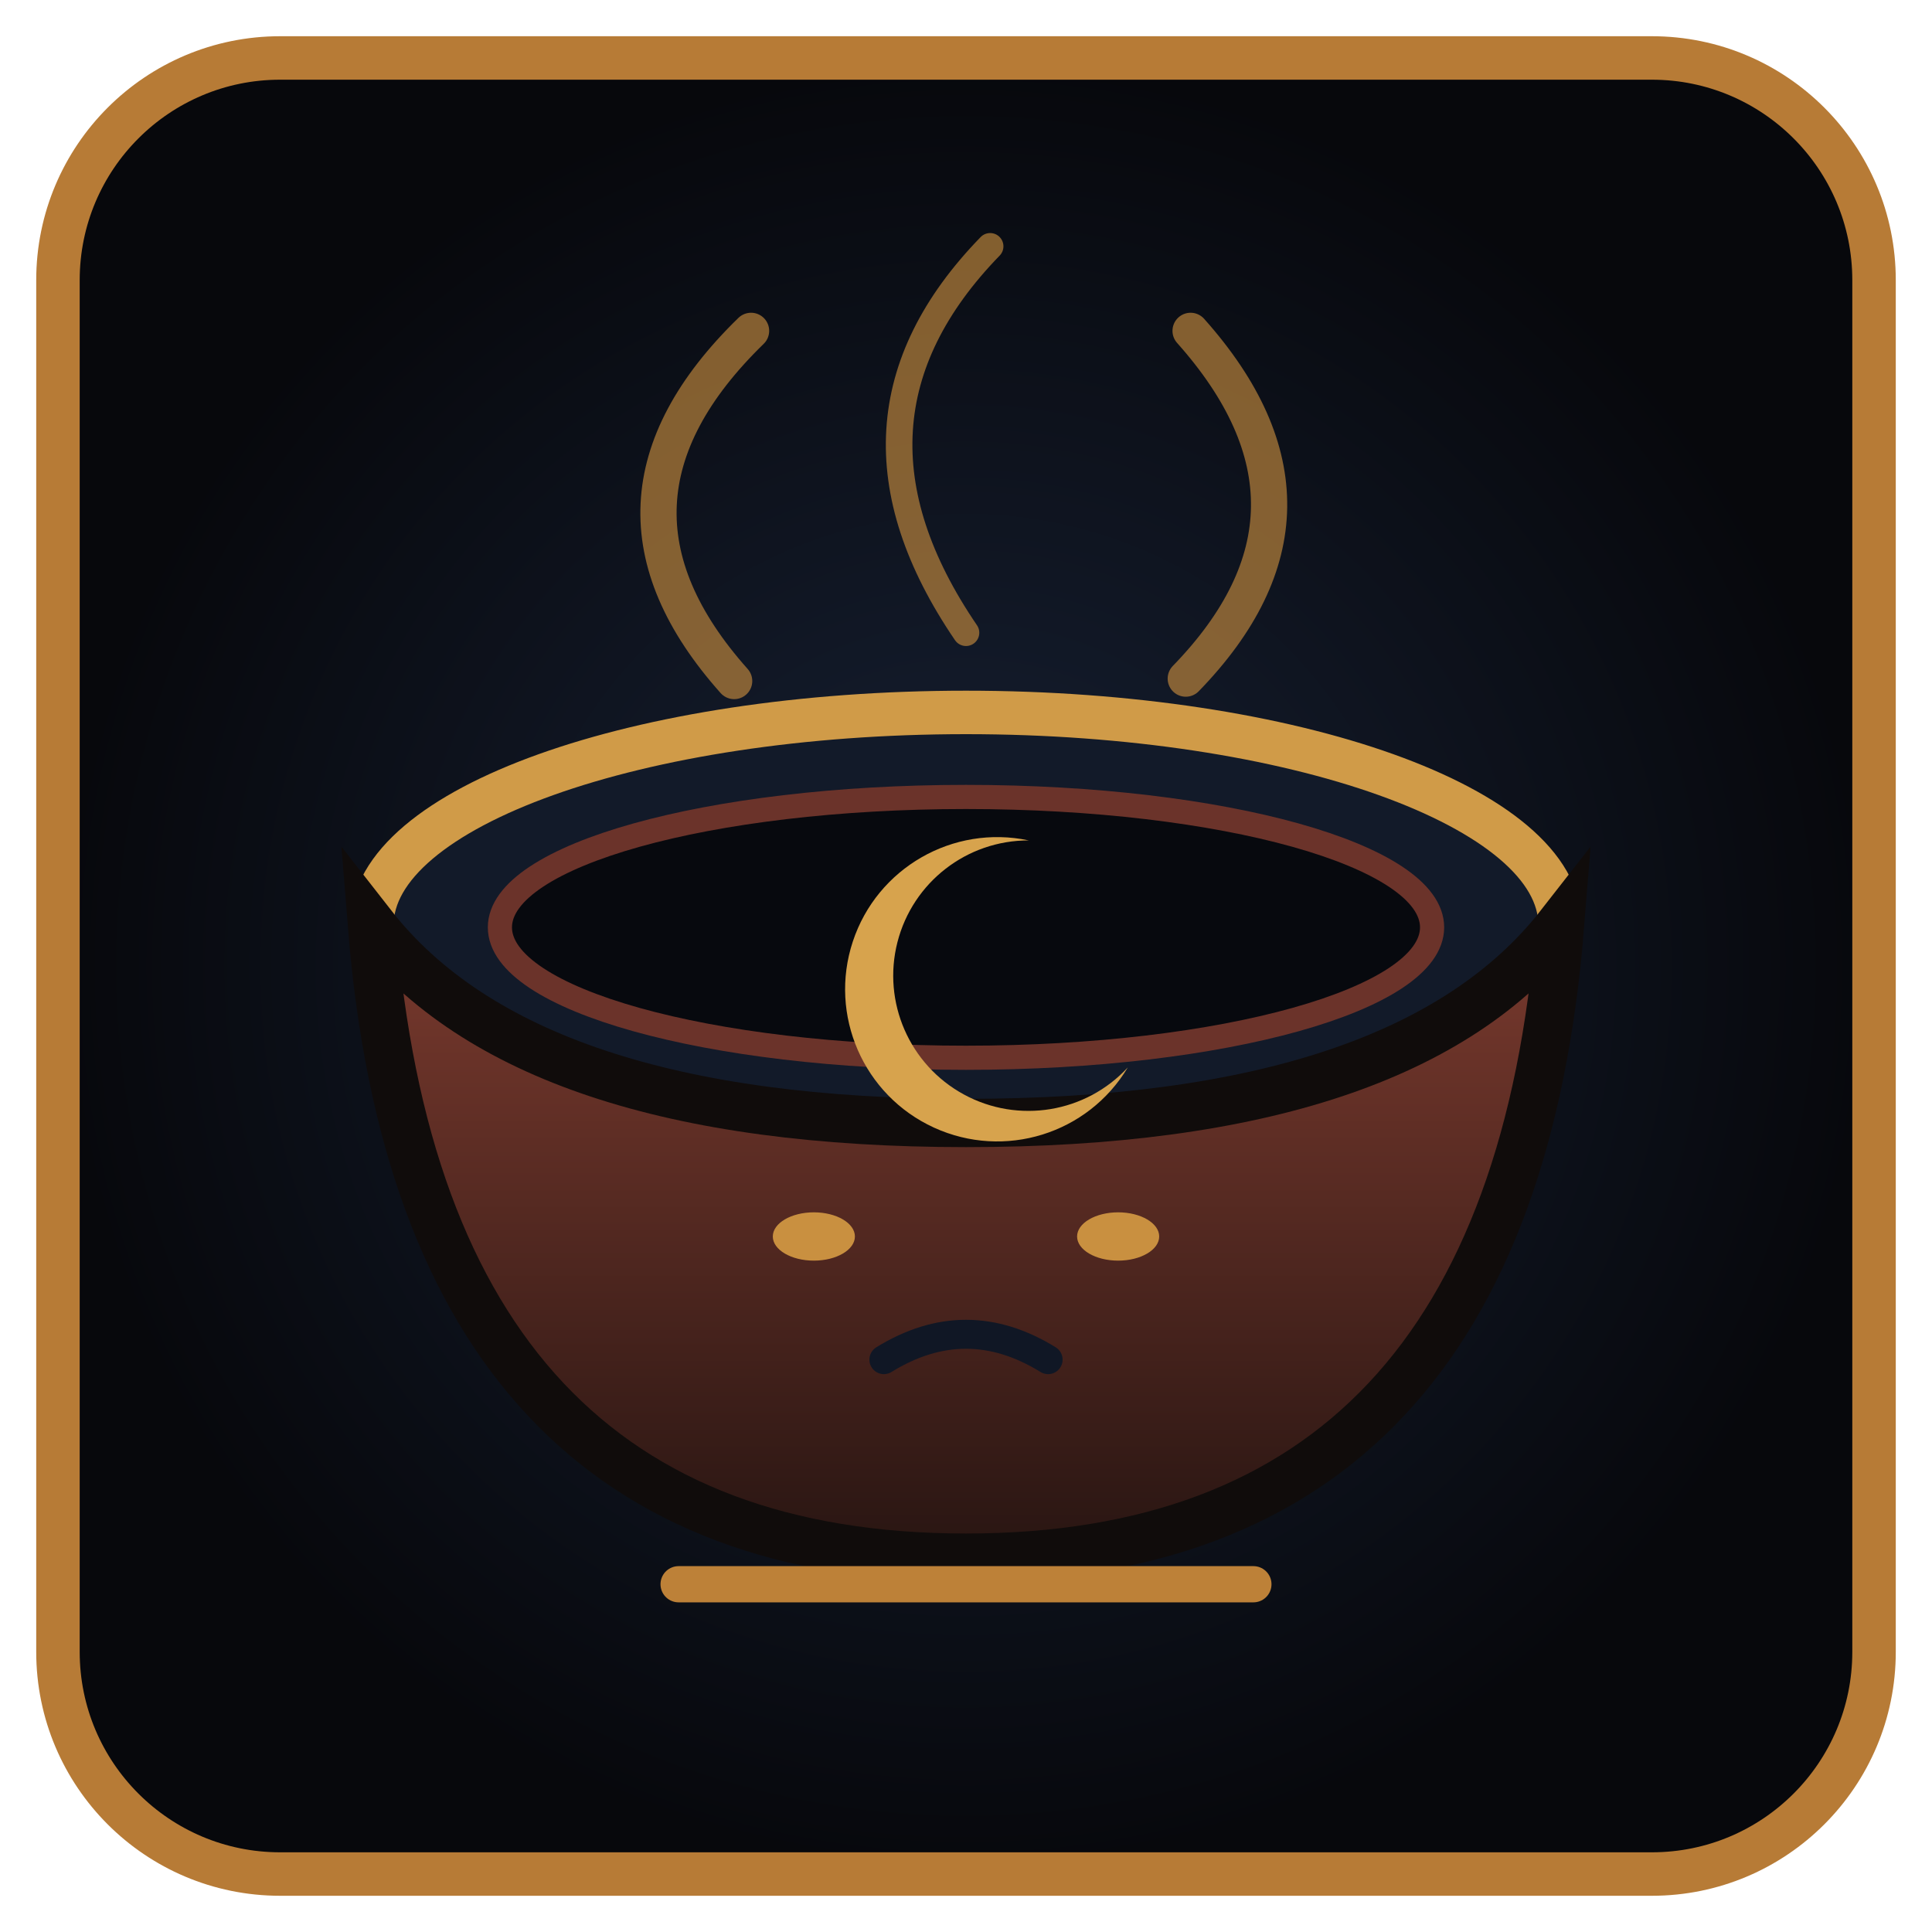
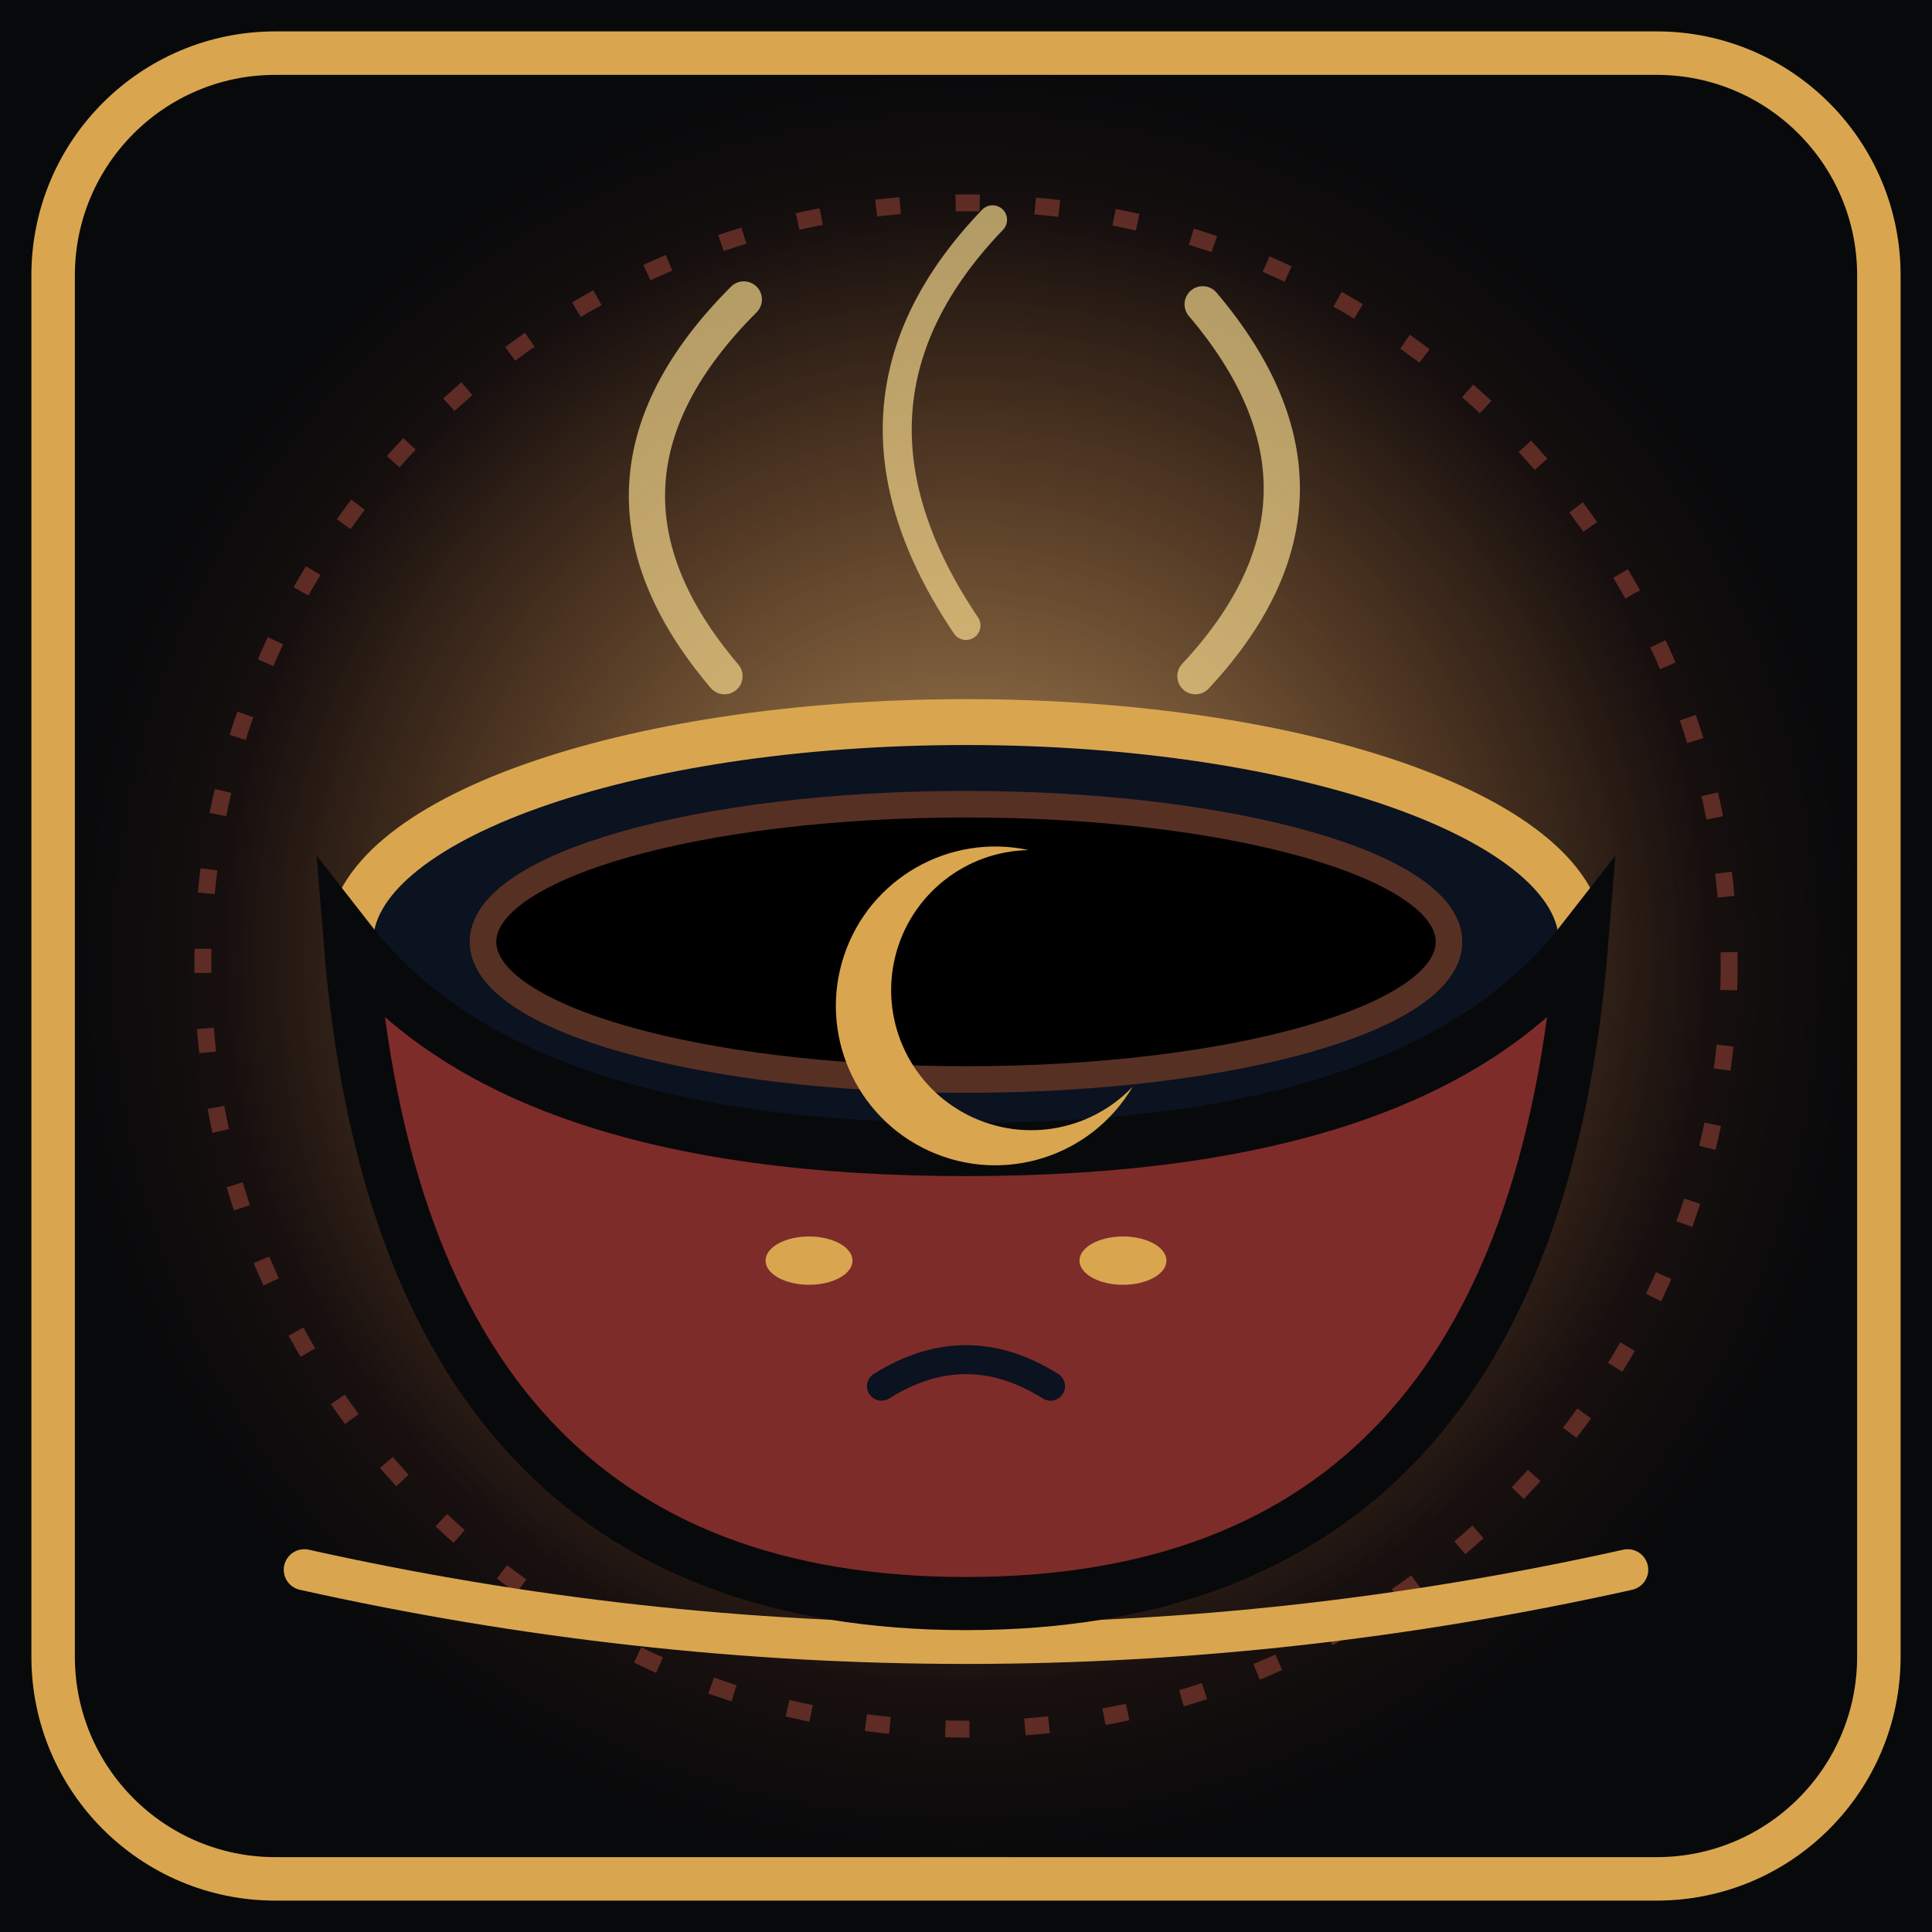
<svg xmlns="http://www.w3.org/2000/svg" width="800" height="800" viewBox="0 0 800 800" role="img" aria-labelledby="title desc">
  <defs>
-     <radialGradient id="bg">
-       <stop offset="0" stop-color="#172135" />
-       <stop offset="1" stop-color="#07080c" />
+     <radialGradient id="cardBg">
+       <stop offset="0" stop-color="#573024" />
+       <stop offset=".55" stop-color="#2d1914" />
+       <stop offset="1" stop-color="#08090b" />
    </radialGradient>
-     <linearGradient id="bowl" x1="0" y1="0" x2="0" y2="1">
-       <stop offset="0" stop-color="#7a3a2e" />
-       <stop offset="1" stop-color="#281512" />
+     <radialGradient id="cardGlow">
+       <stop offset="0" stop-color="#f3d58a" stop-opacity=".56" />
+       <stop offset="1" stop-color="#d9a64f" stop-opacity="0" />
+     </radialGradient>
+     <linearGradient id="foodWarm" x1="0" y1="0" x2="1" y2="1">
+       <stop offset="0" stop-color="#f3d58a" />
+       <stop offset=".5" stop-color="#b8732e" />
+       <stop offset="1" stop-color="#7e2c2a" />
+     </linearGradient>
+     <linearGradient id="foodCool" x1="0" y1="0" x2="0" y2="1">
+       <stop offset="0" stop-color="#65a09a" />
+       <stop offset=".52" stop-color="#1d4c4b" />
+       <stop offset="1" stop-color="#0b1220" />
    </linearGradient>
  </defs>
-   <rect x="24" y="24" width="752" height="752" rx="92" fill="url(#bg)" stroke="#b77b36" stroke-width="18" />
-   <g fill="none" stroke="#c58a3d" stroke-linecap="round" opacity="0.65">
-     <path d="M304 282q-66-74 7-145" stroke-width="15" />
-     <path d="M400 262q-60-88 10-160" stroke-width="11" />
-     <path d="M491 281q68-70 2-144" stroke-width="15" />
+   <rect width="800" height="800" fill="#08090b" />
+   <rect x="22" y="22" width="756" height="756" rx="92" fill="url(#cardBg)" stroke="#d9a64f" stroke-width="18" />
+   <circle cx="400" cy="392" r="306" fill="url(#cardGlow)" />
+   <circle cx="400" cy="400" r="316" fill="none" stroke="#b6503f" stroke-opacity=".45" stroke-width="7" stroke-dasharray="10 23" />
+   <path d="M126 650Q400 711 674 650" fill="none" stroke="#d9a64f" stroke-width="17" stroke-linecap="round" />
+   <g fill="none" stroke="#f3d58a" stroke-linecap="round" opacity=".7">
+     <path d="M300 280q-68-80 8-156" stroke-width="15" />
+     <path d="M400 259q-62-92 11-168" stroke-width="12" />
+     <path d="M495 280q70-75 3-154" stroke-width="15" />
  </g>
-   <ellipse cx="400" cy="383" rx="246" ry="88" fill="#121a29" stroke="#d09b48" stroke-width="18" />
-   <path d="M154 383q21 262 246 262t246-262q-64 82-246 82t-246-82Z" fill="url(#bowl)" stroke="#100c0b" stroke-width="20" />
-   <ellipse cx="400" cy="384" rx="193" ry="54" fill="#07090e" stroke="#6b332a" stroke-width="10" />
-   <path d="M426 348a56 56 0 1 0 41 94a63 63 0 1 1-41-94Z" fill="#d7a34d" />
-   <ellipse cx="337" cy="512" rx="17" ry="10" fill="#c99040" />
-   <ellipse cx="463" cy="512" rx="17" ry="10" fill="#c99040" />
-   <path d="M366 563q34-21 68 0" fill="none" stroke="#101725" stroke-width="12" stroke-linecap="round" />
-   <path d="M281 656h238" stroke="#bd8138" stroke-width="15" stroke-linecap="round" />
+   <ellipse cx="400" cy="390" rx="255" ry="91" fill="#0b1220" stroke="#d9a64f" stroke-width="19" />
+   <path d="M145 390q22 274 255 274t255-274q-67 86-255 86t-255-86Z" fill="#7e2c2a" stroke="#08090b" stroke-width="22" />
+   <ellipse cx="400" cy="390" rx="200" ry="57" fill="#000" stroke="#573024" stroke-width="11" />
+   <path d="M426 352a58 58 0 1 0 43 98a66 66 0 1 1-43-98Z" fill="#d9a64f" />
+   <ellipse cx="335" cy="522" rx="18" ry="10" fill="#d9a64f" />
+   <ellipse cx="465" cy="522" rx="18" ry="10" fill="#d9a64f" />
+   <path d="M365 574q35-22 70 0" fill="none" stroke="#0b1220" stroke-width="12" stroke-linecap="round" />
</svg>
